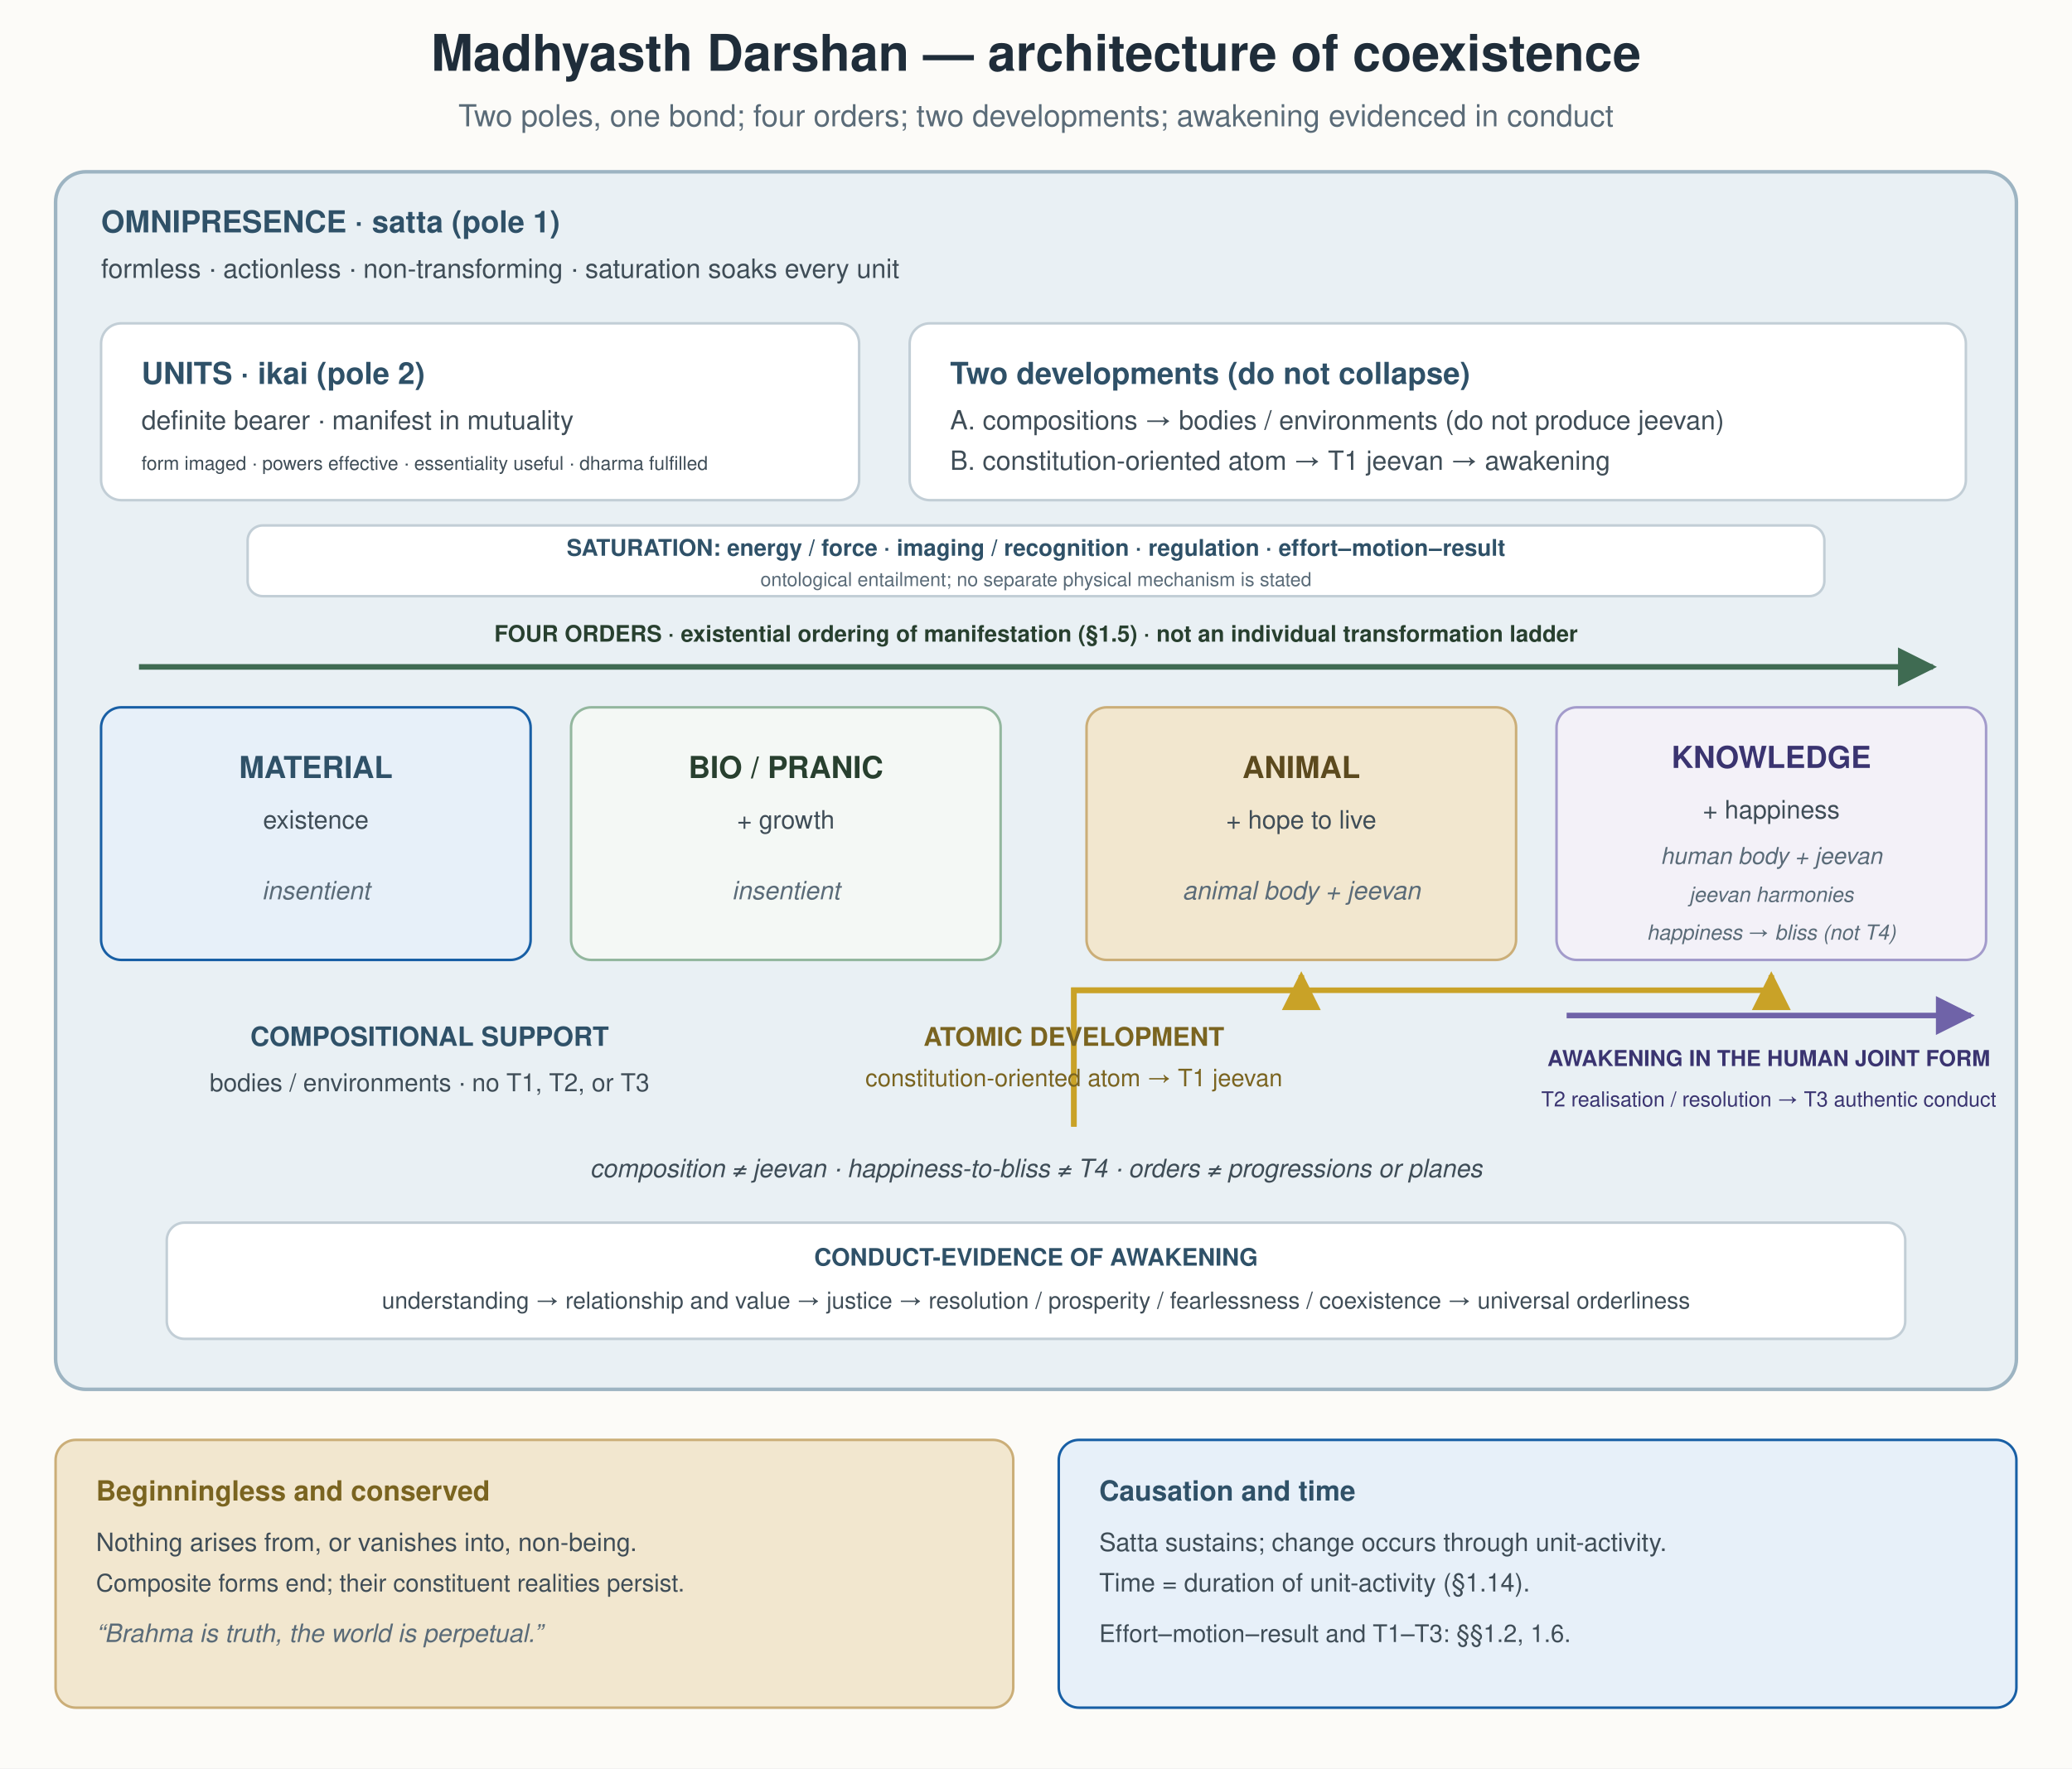
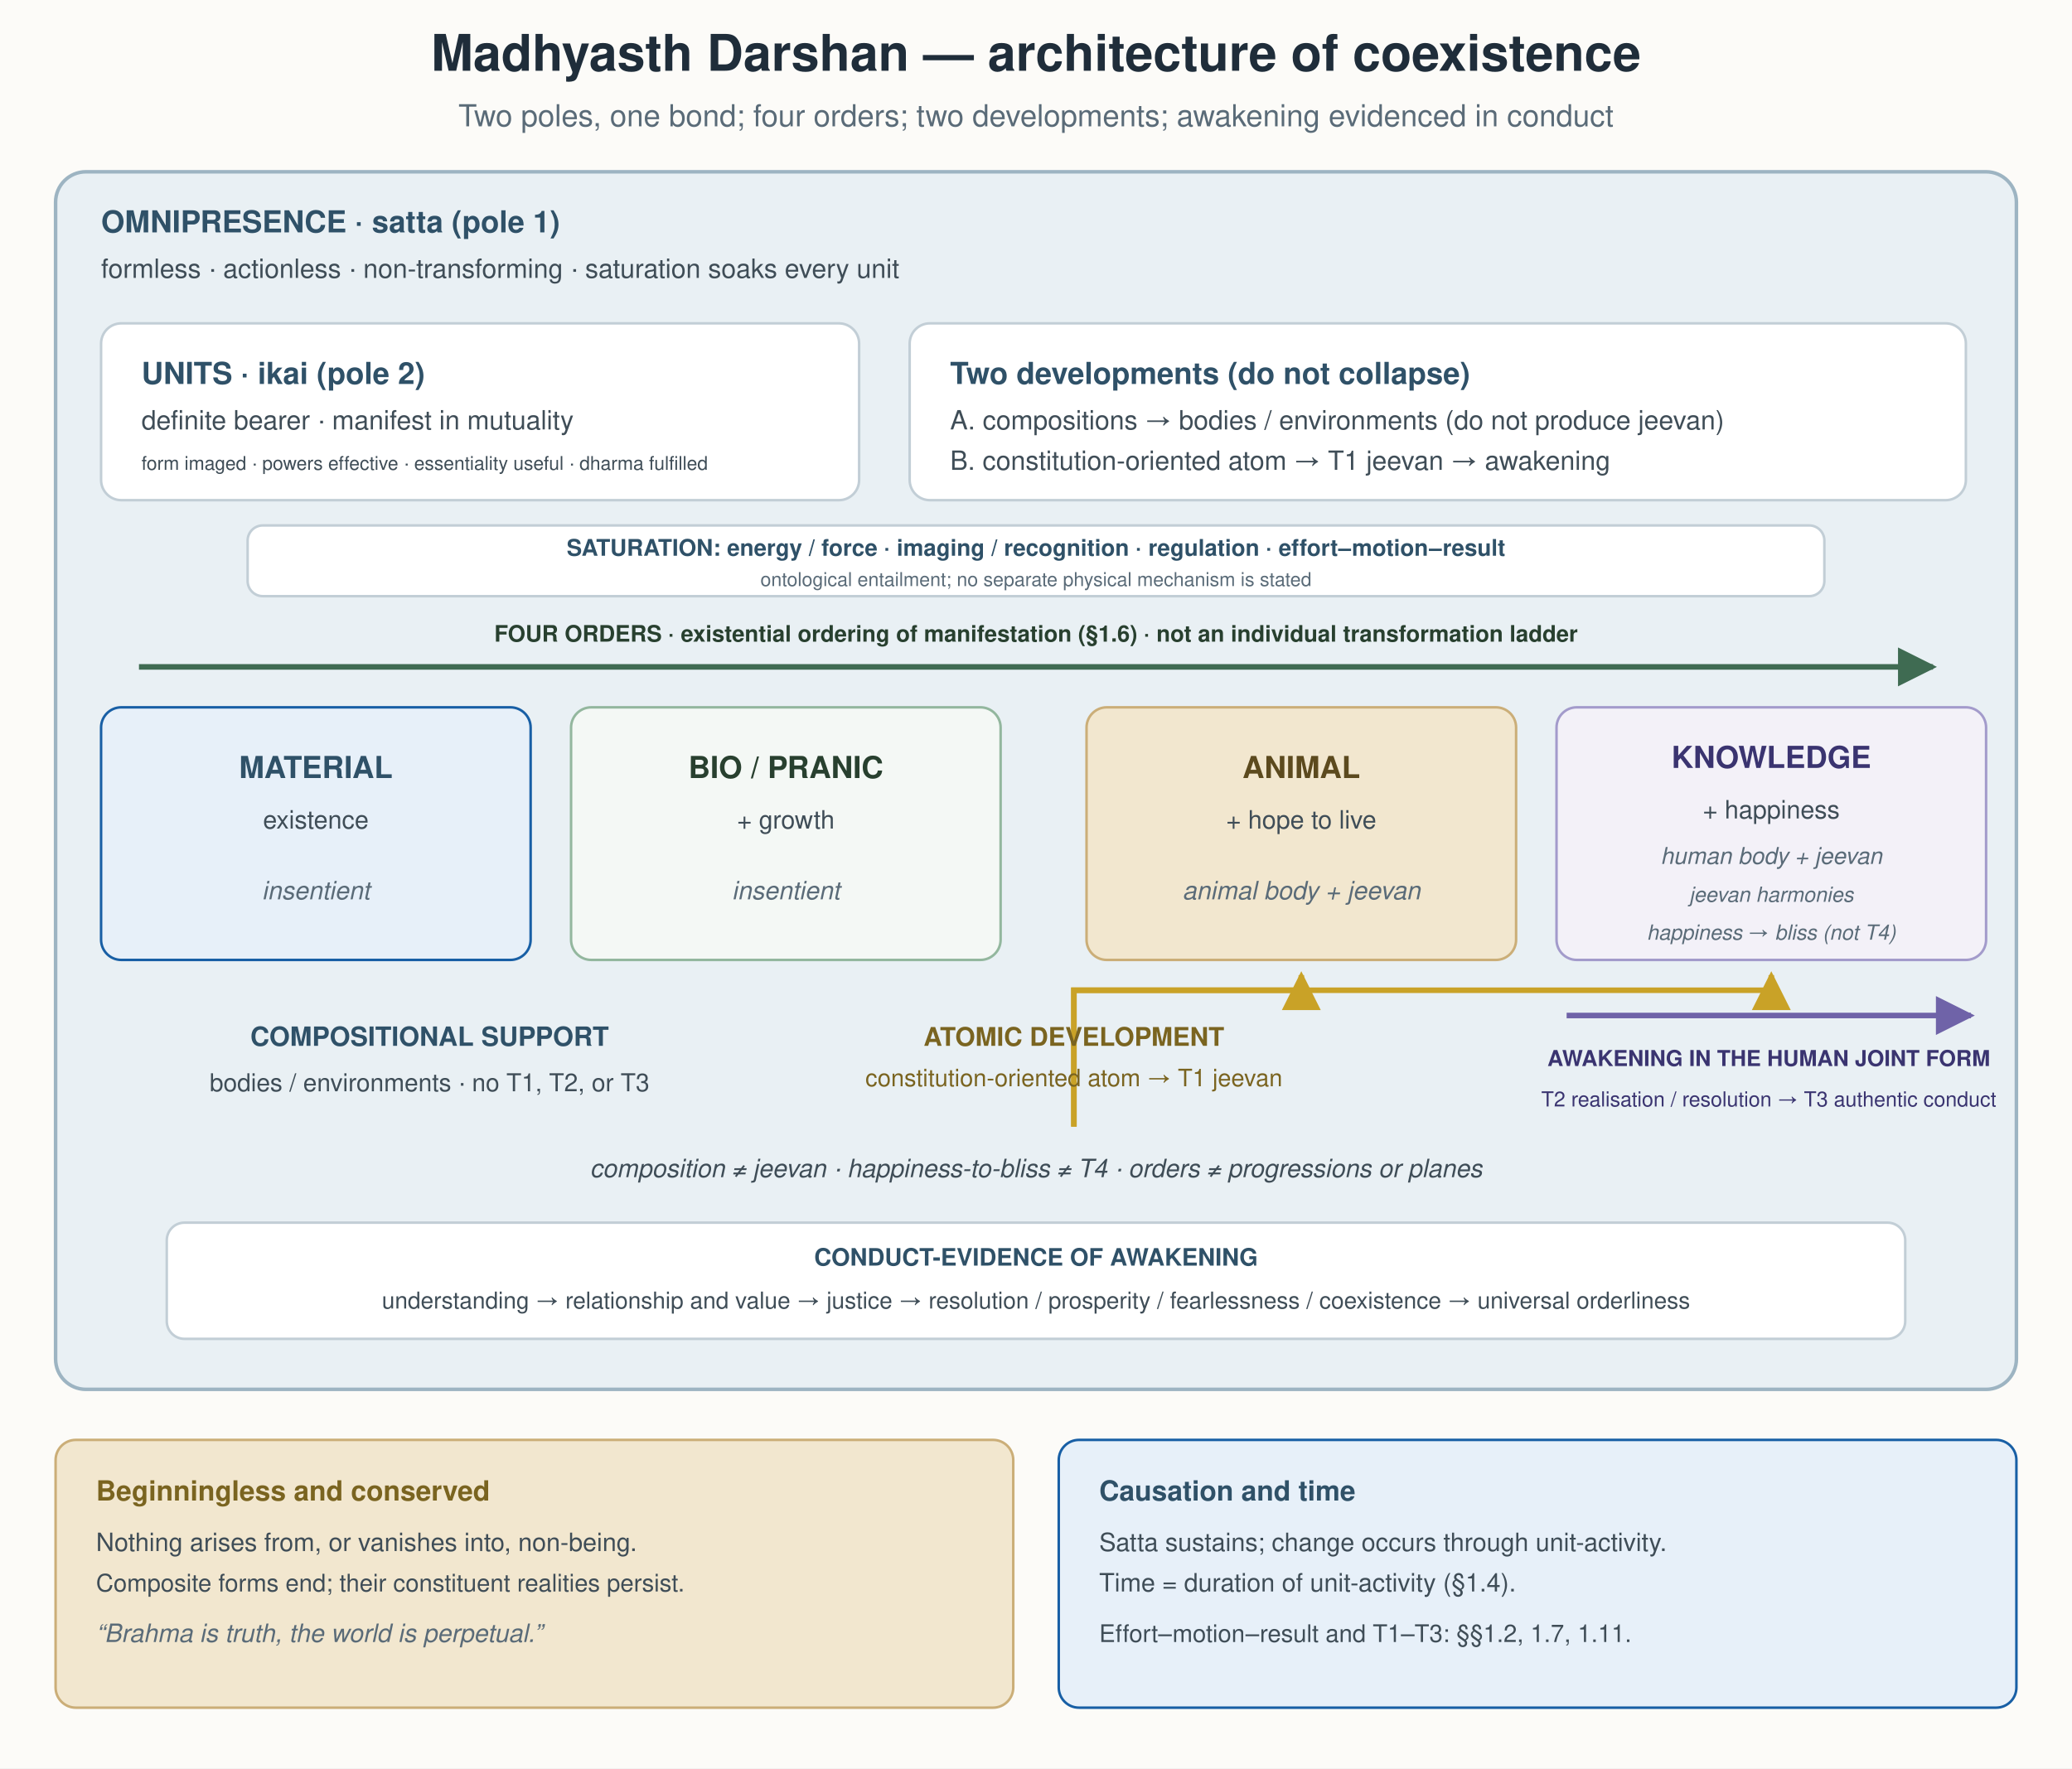
<svg xmlns="http://www.w3.org/2000/svg" width="820" height="700" viewBox="0 0 820 700" role="img">
  <style>

    .bg { fill: #FCFBF8; }
    .panel { fill: #FFFFFF; stroke: #C2CED6; }
    .panel-alt { fill: #F4F8F5; stroke: #93B79E; }
    .panel-warm { fill: #F2E7CF; stroke: #CBAE78; }
    .panel-green { fill: #F4F8F5; stroke: #93B79E; }
    .panel-purple { fill: #F3F1F8; stroke: #A39BCB; }
    .panel-blue { fill: #E7F0F9; stroke: #185FA5; }
    .panel-gold { fill: #FFF8E7; stroke: #D4A843; }
    .ground { fill: #E9F0F4; stroke: #9DB4C2; }
    .title { fill: #1F2D3A; }
    .sub { fill: #5A6B78; }
    .ink { fill: #3F4D57; }
    .ink-dim { fill: #5A6B78; }
    .ink-blue { fill: #2F5168; }
    .ink-green { fill: #28402F; }
    .ink-purple { fill: #3A3470; }
    .ink-gold { fill: #7A6420; }
    .ink-warm { fill: #5C4A1E; }
    .stroke-blue { stroke: #5E7686; }
    .stroke-green { stroke: #3F6B52; }
    .stroke-purple { stroke: #6F63A8; }
    .stroke-gold { stroke: #C9A227; }
    .stroke-muted { stroke: #5E7686; }
    .chip { fill: #FFFFFF; stroke: #C2CED6; }
    .chip-hi { fill: #FFF8E7; stroke: #C9A227; }
    .chip-purple { fill: #ECE7F6; stroke: #5B3FA0; }
    .foot { fill: #F7F5F0; stroke: #D8D0C0; }
    .mark-fill { fill: #5E7686; }
    .mark-green { fill: #3F6B52; }
    .mark-purple { fill: #6F63A8; }
    .mark-gold { fill: #C9A227; }
    text { font-family: Helvetica, Arial, sans-serif; }


  @media (prefers-color-scheme: dark) {
    .bg { fill: #1a1815; }
    .panel { fill: #26231e; stroke: #423b33; }
    .panel-alt { fill: #1e1b18; stroke: #423b33; }
    .panel-warm { fill: #2a2418; stroke: #6f5a22; }
    .panel-green { fill: #1a2e22; stroke: #355940; }
    .panel-purple { fill: #241e33; stroke: #5b3fa0; }
    .panel-blue { fill: #1a2430; stroke: #3d6278; }
    .panel-gold { fill: #2a2418; stroke: #c9a227; }
    .ground { fill: #1e2830; stroke: #3d6278; }
    .title { fill: #f5f1ec; }
    .sub { fill: #aca194; }
    .ink { fill: #e6dfd6; }
    .ink-dim { fill: #aca194; }
    .ink-blue { fill: #7ebbed; }
    .ink-green { fill: #8fd4a8; }
    .ink-purple { fill: #c4b5fd; }
    .ink-gold { fill: #f0c78a; }
    .ink-warm { fill: #f0c78a; }
    .stroke-blue { stroke: #7ebbed; }
    .stroke-green { stroke: #8fd4a8; }
    .stroke-purple { stroke: #c4b5fd; }
    .stroke-gold { stroke: #f0c78a; }
    .stroke-muted { stroke: #6f655a; }
    .chip { fill: #2f2a24; stroke: #423b33; }
    .chip-hi { fill: #2a2418; stroke: #c9a227; }
    .chip-purple { fill: #241e33; stroke: #5b3fa0; }
    .foot { fill: #26231e; stroke: #423b33; }
    .mark-fill { fill: #aca194; }
    .mark-green { fill: #8fd4a8; }
    .mark-purple { fill: #c4b5fd; }
    .mark-gold { fill: #f0c78a; }
  }

  </style>
  <defs>
    <marker id="ahG2" viewBox="0 0 10 10" refX="9" refY="5" markerWidth="7" markerHeight="7" orient="auto">
      <path d="M0,0 L10,5 L0,10 z" class="mark-green" />
    </marker>
    <marker id="ahI2" viewBox="0 0 10 10" refX="9" refY="5" markerWidth="7" markerHeight="7" orient="auto">
      <path d="M0,0 L10,5 L0,10 z" class="mark-purple" />
    </marker>
    <marker id="ahGold" viewBox="0 0 10 10" refX="9" refY="5" markerWidth="7" markerHeight="7" orient="auto">
      <path d="M0,0 L10,5 L0,10 z" class="mark-gold" />
    </marker>
  </defs>
  <rect class="bg" width="820" height="700" />
  <text class="title" x="410" y="28" text-anchor="middle" font-size="20" font-weight="700">Madhyasth Darshan — architecture of coexistence</text>
  <text class="sub" x="410" y="50" text-anchor="middle" font-size="12">Two poles, one bond; four orders; two developments; awakening evidenced in conduct</text>
  <rect class="ground" x="22" y="68" width="776" height="482" rx="12" stroke-width="1.4" />
  <text class="ink-blue" x="40" y="92" font-size="12" font-weight="700">OMNIPRESENCE · satta (pole 1)</text>
  <text class="ink" x="40" y="110" font-size="10.5">formless · actionless · non-transforming · saturation soaks every unit</text>
  <rect class="panel" x="40" y="128" width="300" height="70" rx="8" />
  <text class="ink-blue" x="56" y="152" font-size="12" font-weight="700">UNITS · ikai (pole 2)</text>
  <text class="ink" x="56" y="170" font-size="10.5">definite bearer · manifest in mutuality</text>
  <text class="ink" x="56" y="186" font-size="7.5">form imaged · powers effective · essentiality useful · dharma fulfilled</text>
  <rect class="panel" x="360" y="128" width="418" height="70" rx="8" />
  <text class="ink-blue" x="376" y="152" font-size="12" font-weight="700">Two developments (do not collapse)</text>
  <text class="ink" x="376" y="170" font-size="10.5">A. compositions → bodies / environments (do not produce jeevan)</text>
  <text class="ink" x="376" y="186" font-size="10.5">B. constitution-oriented atom → T1 jeevan → awakening</text>
  <rect class="chip" x="98" y="208" width="624" height="28" rx="6" />
  <text class="ink-blue" x="410" y="220" text-anchor="middle" font-size="9.1" font-weight="700">SATURATION: energy / force · imaging / recognition · regulation · effort–motion–result</text>
  <text class="ink-dim" x="410" y="232" text-anchor="middle" font-size="7.6">ontological entailment; no separate physical mechanism is stated</text>
  <line x1="55" y1="264" x2="765" y2="264" class="stroke-green" stroke-width="2.2" marker-end="url(#ahG2)" />
-   <text class="ink-green" x="410" y="254" text-anchor="middle" font-size="9" font-weight="700">FOUR ORDERS · existential ordering of manifestation (§1.5) · not an individual transformation ladder</text>
+   <text class="ink-green" x="410" y="254" text-anchor="middle" font-size="9" font-weight="700">FOUR ORDERS · existential ordering of manifestation (§1.6) · not an individual transformation ladder</text>
  <rect class="panel-blue" x="40" y="280" width="170" height="100" rx="8" />
  <text class="ink-blue" x="125" y="308" text-anchor="middle" font-size="12" font-weight="700">MATERIAL</text>
  <text class="ink" x="125" y="328" text-anchor="middle" font-size="10">existence</text>
  <text class="ink-dim" x="125" y="356" text-anchor="middle" font-size="10" font-style="italic">insentient</text>
  <rect class="panel-green" x="226" y="280" width="170" height="100" rx="8" />
  <text class="ink-green" x="311" y="308" text-anchor="middle" font-size="12" font-weight="700">BIO / PRANIC</text>
  <text class="ink" x="311" y="328" text-anchor="middle" font-size="10">+ growth</text>
  <text class="ink-dim" x="311" y="356" text-anchor="middle" font-size="10" font-style="italic">insentient</text>
  <rect class="panel-warm" x="430" y="280" width="170" height="100" rx="8" />
  <text class="ink-warm" x="515" y="308" text-anchor="middle" font-size="12" font-weight="700">ANIMAL</text>
  <text class="ink" x="515" y="328" text-anchor="middle" font-size="10">+ hope to live</text>
  <text class="ink-dim" x="515" y="356" text-anchor="middle" font-size="10" font-style="italic">animal body + jeevan</text>
  <rect class="panel-purple" x="616" y="280" width="170" height="100" rx="8" />
  <text class="ink-purple" x="701" y="304" text-anchor="middle" font-size="12" font-weight="700">KNOWLEDGE</text>
  <text class="ink" x="701" y="324" text-anchor="middle" font-size="10">+ happiness</text>
  <text class="ink-dim" x="701" y="342" text-anchor="middle" font-size="9.2" font-style="italic">human body + jeevan</text>
  <text class="ink-dim" x="701" y="357" text-anchor="middle" font-size="8.3" font-style="italic">jeevan harmonies</text>
  <text class="ink-dim" x="701" y="372" text-anchor="middle" font-size="8.3" font-style="italic">happiness → bliss (not T4)</text>
  <text class="ink-blue" x="170" y="414" text-anchor="middle" font-size="10.5" font-weight="700">COMPOSITIONAL SUPPORT</text>
  <text class="ink" x="170" y="432" text-anchor="middle" font-size="9.8">bodies / environments · no T1, T2, or T3</text>
  <path d="M425 446 V392 H515 V386" fill="none" class="stroke-gold" stroke-width="2.2" marker-end="url(#ahGold)" />
  <path d="M425 446 V392 H701 V386" fill="none" class="stroke-gold" stroke-width="2.2" marker-end="url(#ahGold)" />
  <text class="ink-gold" x="425" y="414" text-anchor="middle" font-size="10.2" font-weight="700">ATOMIC DEVELOPMENT</text>
  <text class="ink-gold" x="425" y="430" text-anchor="middle" font-size="9.5">constitution-oriented atom → T1 jeevan</text>
  <line x1="620" y1="402" x2="780" y2="402" class="stroke-purple" stroke-width="2.2" marker-end="url(#ahI2)" />
  <text class="ink-purple" x="700" y="422" text-anchor="middle" font-size="8.7" font-weight="700">AWAKENING IN THE HUMAN JOINT FORM</text>
  <text class="ink-purple" x="700" y="438" text-anchor="middle" font-size="8.2">T2 realisation / resolution → T3 authentic conduct</text>
  <text class="ink" x="410" y="466" text-anchor="middle" font-size="10" font-style="italic">composition ≠ jeevan · happiness-to-bliss ≠ T4 · orders ≠ progressions or planes</text>
  <rect class="panel" x="66" y="484" width="688" height="46" rx="7" />
  <text class="ink-blue" x="410" y="501" text-anchor="middle" font-size="9.5" font-weight="700">CONDUCT-EVIDENCE OF AWAKENING</text>
  <text class="ink" x="410" y="518" text-anchor="middle" font-size="9.2">understanding → relationship and value → justice → resolution / prosperity / fearlessness / coexistence → universal orderliness</text>
  <rect class="panel-warm" x="22" y="570" width="379" height="106" rx="8" />
  <text class="ink-gold" x="38" y="594" font-size="11" font-weight="700">Beginningless and conserved</text>
  <text class="ink" x="38" y="614" font-size="10">Nothing arises from, or vanishes into, non-being.</text>
  <text class="ink" x="38" y="630" font-size="9.6">Composite forms end; their constituent realities persist.</text>
  <text class="ink-dim" x="38" y="650" font-size="10" font-style="italic">“Brahma is truth, the world is perpetual.”</text>
  <rect class="panel-blue" x="419" y="570" width="379" height="106" rx="8" />
  <text class="ink-blue" x="435" y="594" font-size="11" font-weight="700">Causation and time</text>
  <text class="ink" x="435" y="614" font-size="10">Satta sustains; change occurs through unit-activity.</text>
-   <text class="ink" x="435" y="630" font-size="10">Time = duration of unit-activity (§1.14).</text>
-   <text class="ink" x="435" y="650" font-size="9.6">Effort–motion–result and T1–T3: §§1.2, 1.6.</text>
+   <text class="ink" x="435" y="630" font-size="10">Time = duration of unit-activity (§1.4).</text>
+   <text class="ink" x="435" y="650" font-size="9.6">Effort–motion–result and T1–T3: §§1.2, 1.7, 1.11.</text>
</svg>
